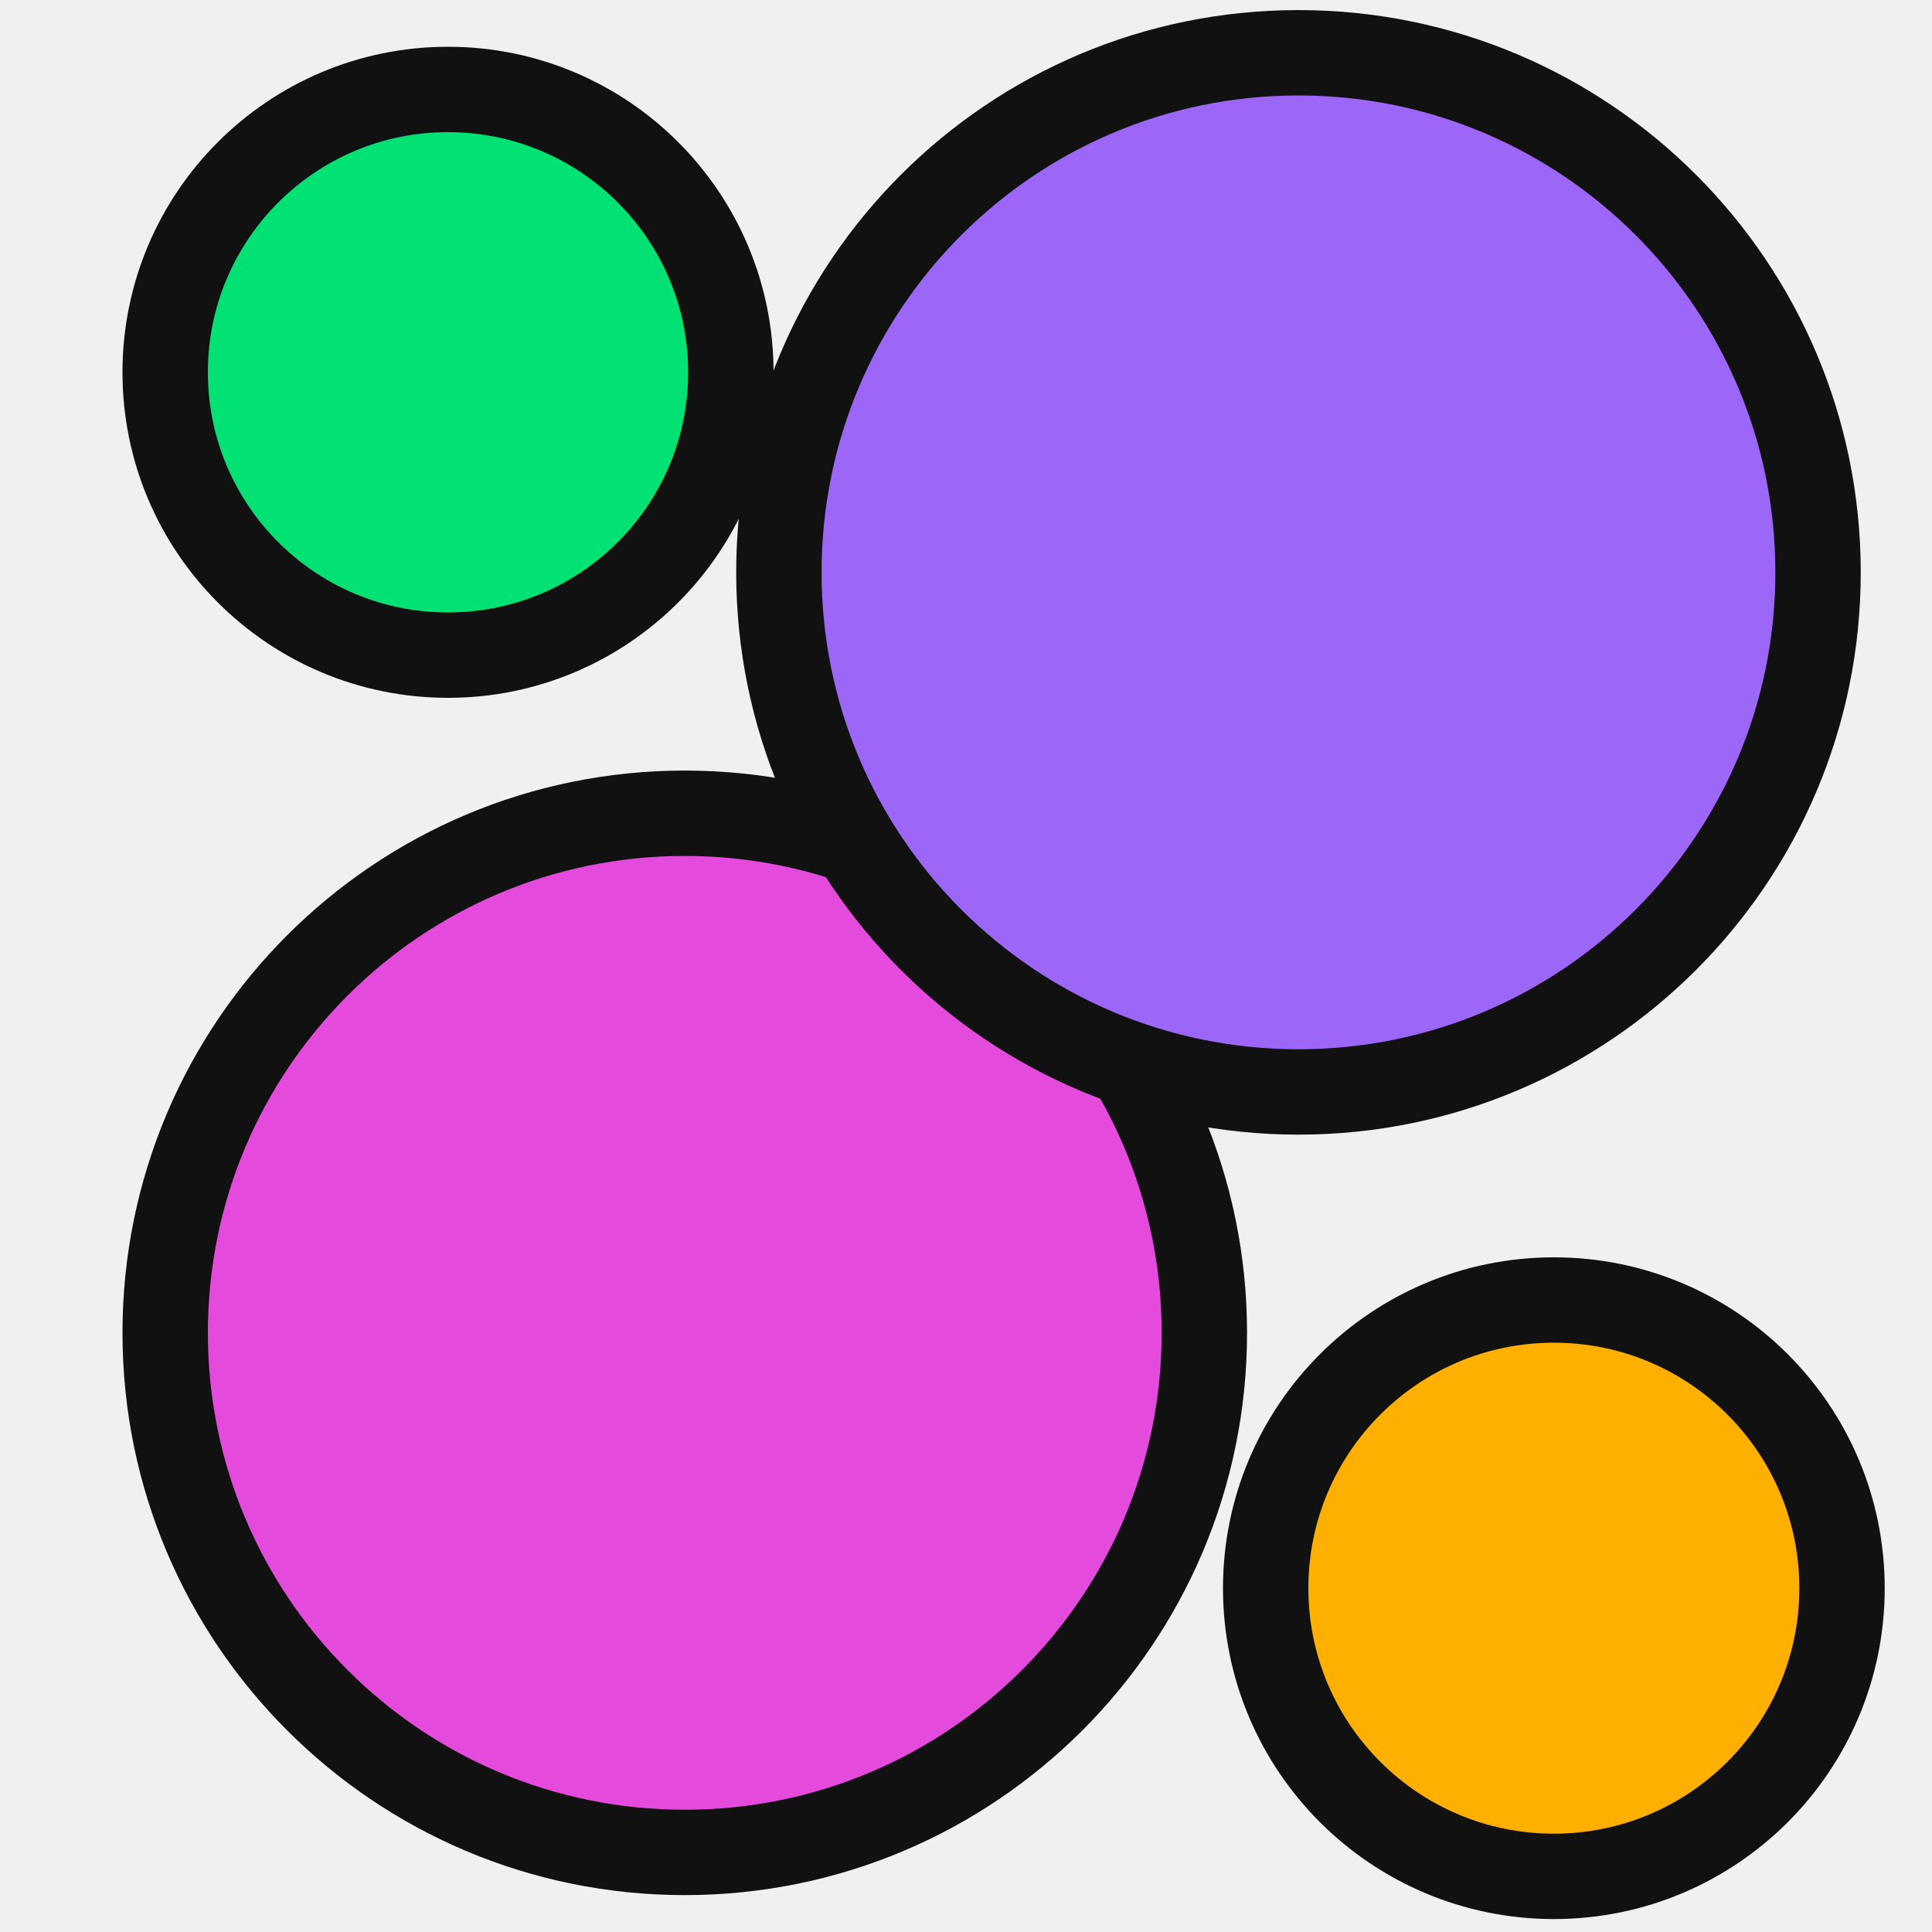
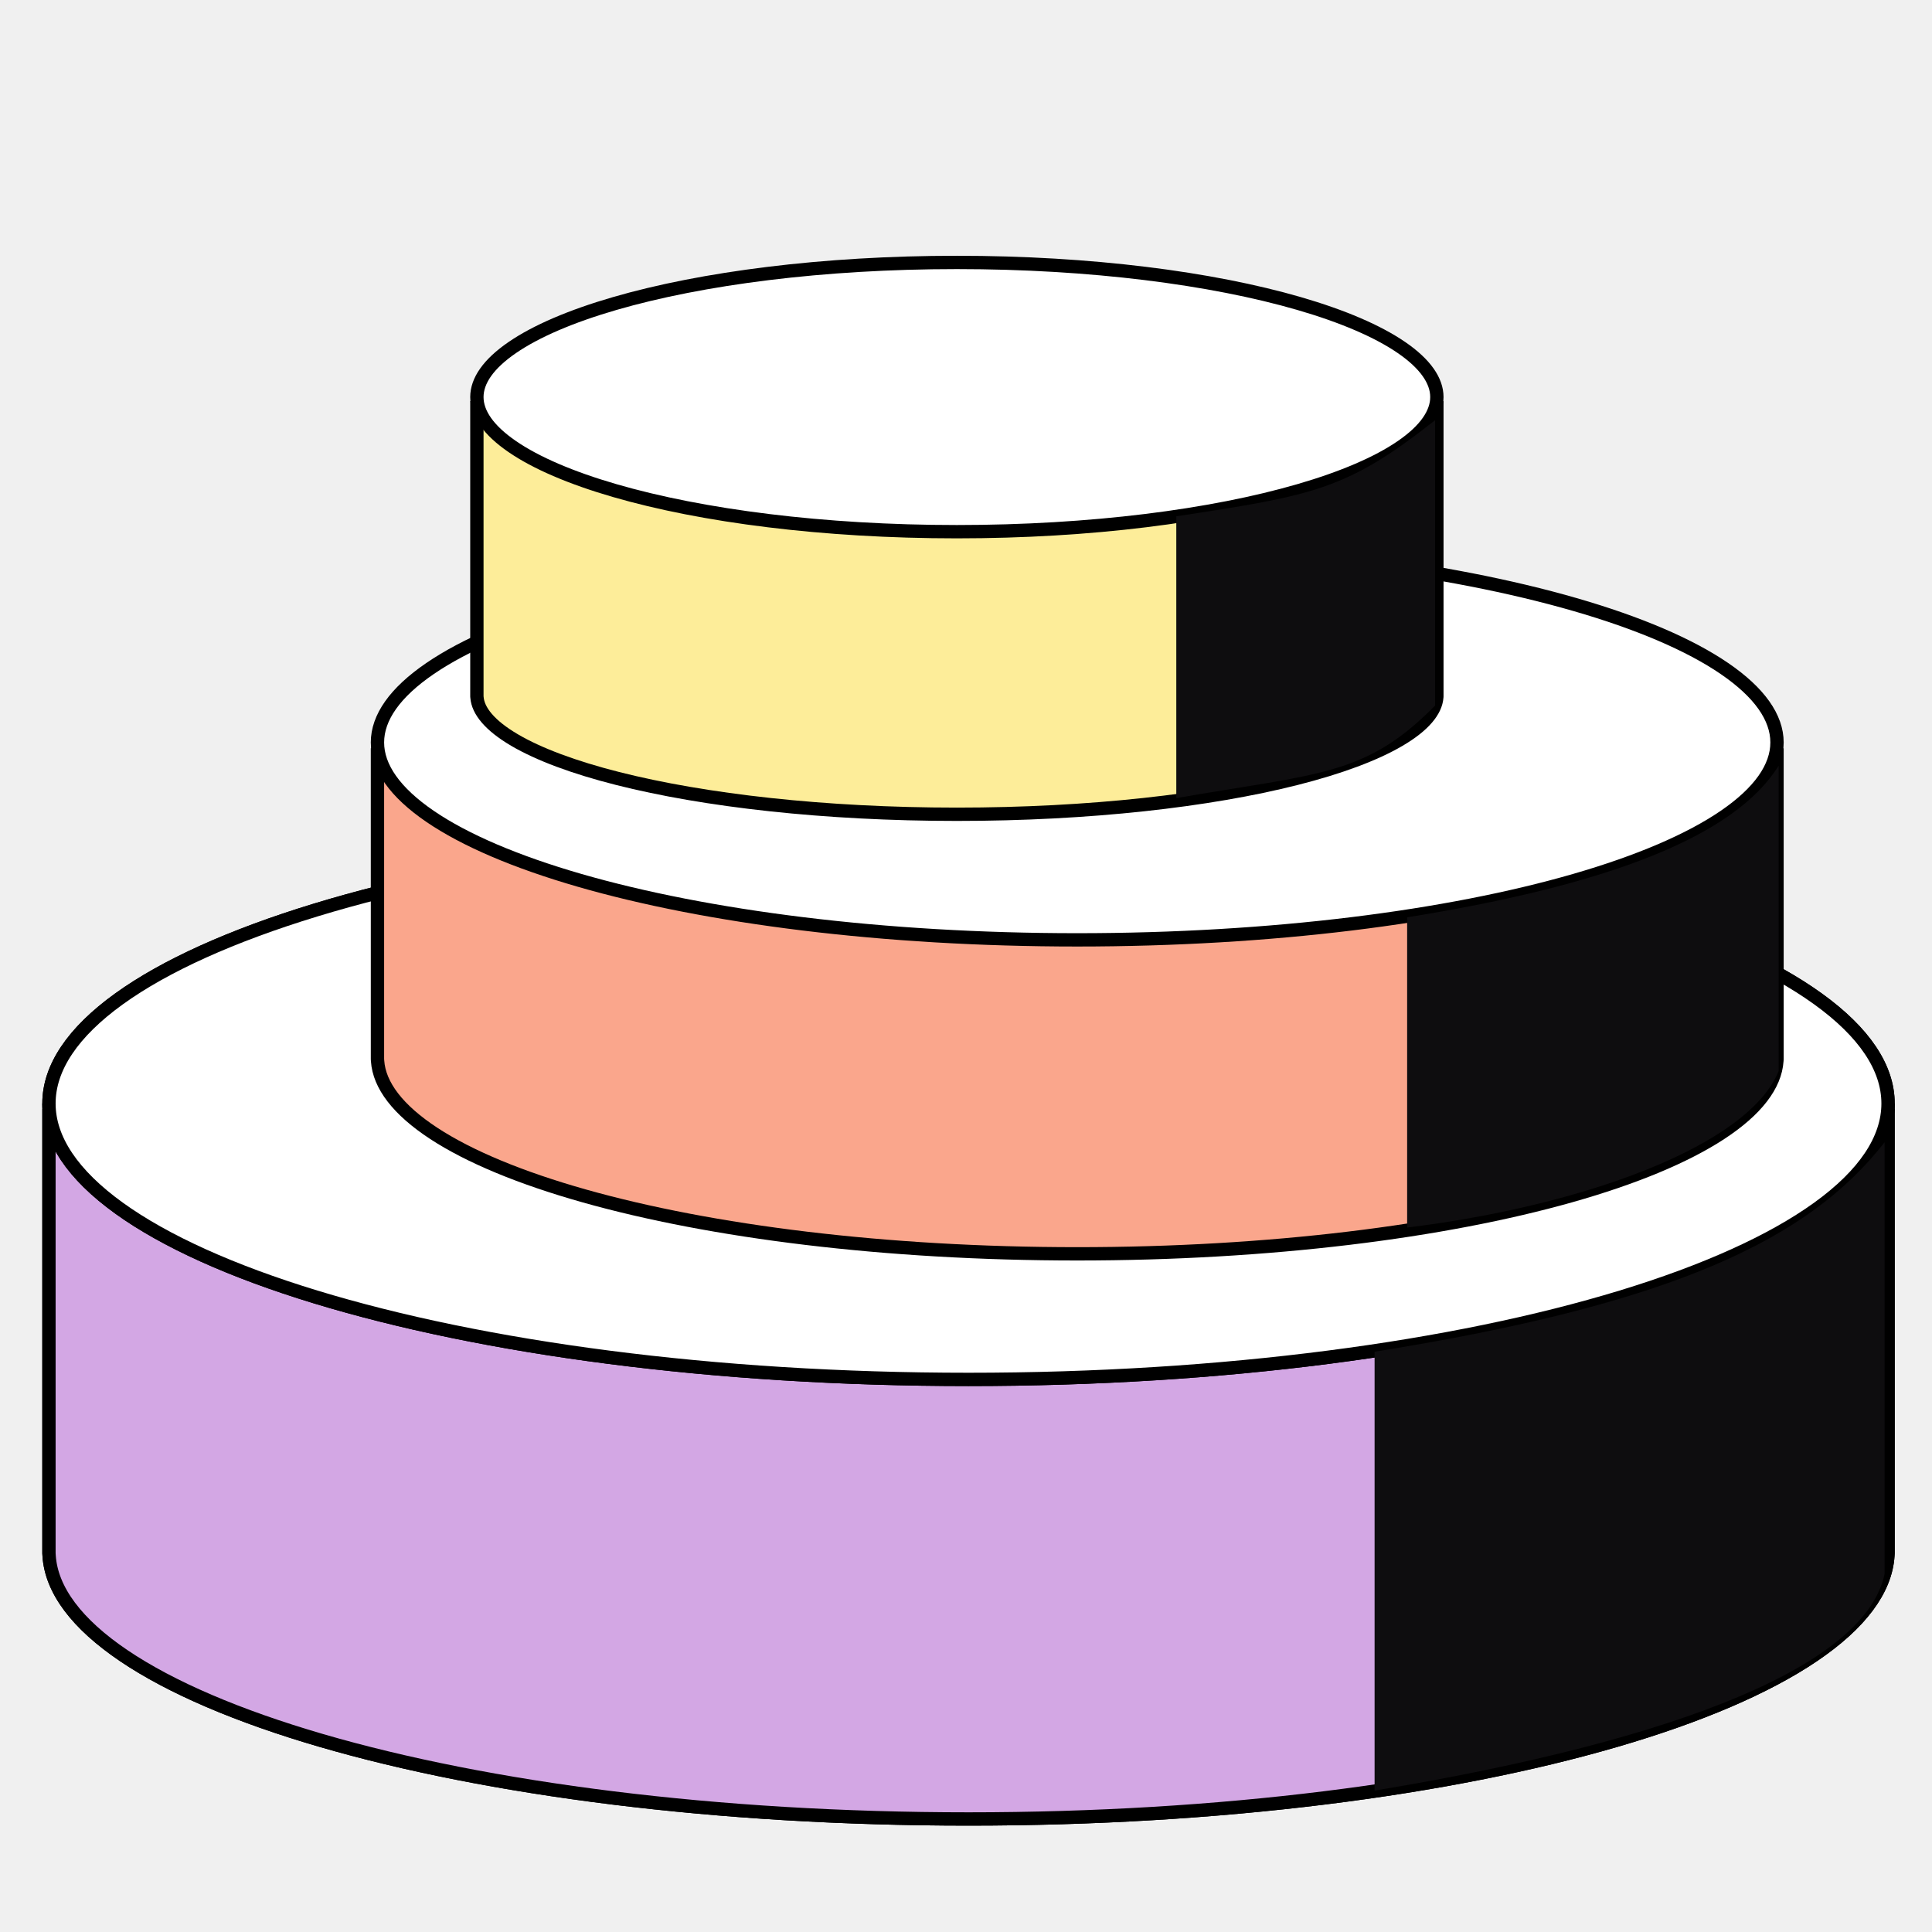
- <svg xmlns="http://www.w3.org/2000/svg" width="256" height="256" viewBox="-3 0 76 79" fill="none">
-   <circle cx="23.5" cy="54.5" r="21.246" fill="#E44BDC" stroke="#111111" stroke-width="3.491" />
-   <circle cx="48.595" cy="23.404" r="21.246" fill="#9C67F6" stroke="#111111" stroke-width="3.491" />
-   <path d="M59.038 76.725C65.546 76.725 70.821 71.45 70.821 64.942C70.821 58.434 65.546 53.158 59.038 53.158C52.53 53.158 47.254 58.434 47.254 64.942C47.254 71.45 52.53 76.725 59.038 76.725Z" fill="#FEB000" stroke="#111111" stroke-width="3.491" />
-   <path d="M13.82 26.789C20.207 26.789 25.385 21.611 25.385 15.224C25.385 8.836 20.207 3.658 13.82 3.658C7.432 3.658 2.254 8.836 2.254 15.224C2.254 21.611 7.432 26.789 13.82 26.789Z" fill="#02E173" stroke="#111111" stroke-width="3.491" />
+ <svg xmlns="http://www.w3.org/2000/svg" width="256" height="256" viewBox="0 -11 145 134" fill="none">
+   <path d="M3.686 100.262L3.674 100.076V66.82H141.702V100.076L141.69 100.262C141.524 102.83 139.62 105.376 136.078 107.767C132.552 110.148 127.498 112.308 121.252 114.128C108.767 117.766 91.622 120.017 72.688 120.017C53.754 120.017 36.609 117.766 24.124 114.128C17.878 112.308 12.824 110.148 9.298 107.767C5.756 105.376 3.852 102.83 3.686 100.262Z" fill="#000" stroke="#000" />
+   <path d="M3.686 100.262L3.674 100.076V67.218H141.702V100.076L141.69 100.262C141.524 102.83 139.62 105.376 136.078 107.767C132.552 110.148 127.498 112.308 121.252 114.128C108.767 117.766 91.622 120.017 72.688 120.017C53.754 120.017 36.609 117.766 24.124 114.128C17.878 112.308 12.824 110.148 9.298 107.767C5.756 105.376 3.852 102.83 3.686 100.262Z" fill="#D3A7E4" stroke="#000" />
+   <path d="M141.702 66.32C141.702 69.009 139.914 71.668 136.447 74.169C132.992 76.661 127.959 78.927 121.696 80.837C109.176 84.657 91.849 87.027 72.688 87.027C53.528 87.027 36.2 84.657 23.68 80.837C17.417 78.927 12.384 76.661 8.929 74.169C5.462 71.668 3.674 69.009 3.674 66.32C3.674 63.63 5.462 60.971 8.929 58.47C12.384 55.978 17.417 53.712 23.68 51.802C36.2 47.982 53.528 45.612 72.688 45.612C91.849 45.612 109.176 47.982 121.696 51.802C127.959 53.712 132.992 55.978 136.447 58.47C139.914 60.971 141.702 63.63 141.702 66.32Z" fill="white" stroke="#000" />
+   <path d="M141.702 66.32C141.702 69.009 139.914 71.668 136.447 74.169C132.992 76.661 127.959 78.927 121.696 80.837C109.176 84.657 91.849 87.027 72.688 87.027C53.528 87.027 36.2 84.657 23.68 80.837C17.417 78.927 12.384 76.661 8.929 74.169C5.462 71.668 3.674 69.009 3.674 66.32C3.674 63.63 5.462 60.971 8.929 58.47C12.384 55.978 17.417 53.712 23.68 51.802C36.2 47.982 53.528 45.612 72.688 45.612C91.849 45.612 109.176 47.982 121.696 51.802C127.959 53.712 132.992 55.978 136.447 58.47C139.914 60.971 141.702 63.63 141.702 66.32Z" fill="white" stroke="#000" />
+   <path d="M28.338 63.121L28.329 62.988L28.329 40.159H133.368L133.368 62.989L133.359 63.121C133.236 64.952 131.83 66.803 129.137 68.566C126.461 70.316 122.618 71.909 117.86 73.253C108.349 75.939 95.283 77.602 80.849 77.602C66.414 77.602 53.348 75.939 43.837 73.253C39.079 71.909 35.236 70.316 32.56 68.566C29.867 66.803 28.461 64.952 28.338 63.121Z" fill="#FAA68C" stroke="#000" />
+   <path d="M133.368 39.221C133.368 41.084 132.057 42.968 129.419 44.77C126.798 46.56 122.972 48.192 118.2 49.571C108.662 52.326 95.456 54.038 80.848 54.038C66.241 54.038 53.035 52.326 43.497 49.571C38.724 48.192 34.899 46.56 32.278 44.77C29.64 42.968 28.329 41.084 28.329 39.221C28.329 37.357 29.64 35.473 32.278 33.672C34.899 31.881 38.724 30.249 43.497 28.871C53.035 26.115 66.241 24.404 80.848 24.404C95.456 24.404 108.662 26.115 118.2 28.871C122.972 30.249 126.798 31.881 129.419 33.672C132.057 35.473 133.368 37.357 133.368 39.221Z" fill="white" stroke="#000" />
+   <path d="M35.797 35.83L35.791 35.756V14.105H107.84V35.756L107.835 35.83C107.759 36.849 106.873 37.951 105.016 39.041C103.19 40.114 100.557 41.096 97.283 41.926C90.744 43.584 81.753 44.612 71.816 44.612C61.879 44.612 52.888 43.584 46.348 41.926C43.075 41.096 40.442 40.114 38.615 39.041C36.759 37.951 35.873 36.849 35.797 35.83Z" fill="#FDED99" stroke="#000" />
+   <path d="M107.84 13.3C107.84 14.514 106.989 15.778 105.187 17.015C103.401 18.242 100.783 19.366 97.503 20.318C90.95 22.221 81.868 23.404 71.816 23.404C61.763 23.404 52.681 22.221 46.129 20.318C42.849 19.366 40.231 18.242 38.445 17.015C36.642 15.778 35.791 14.514 35.791 13.3C35.791 12.086 36.642 10.822 38.445 9.585C40.231 8.359 42.849 7.235 46.129 6.282C52.681 4.38 61.763 3.196 71.816 3.196C81.868 3.196 90.95 4.38 97.503 6.282C100.783 7.235 103.401 8.359 105.187 9.585C106.989 10.822 107.84 12.086 107.84 13.3Z" fill="white" stroke="#000" />
+   <path d="M105.608 75.63V52.345C120.684 49.93 130.192 46.284 133.491 40.965V63.884C131.199 69.542 118.695 74.023 105.608 75.63Z" fill="#0E0D0F" />
+   <path d="M103.166 117.887V84.948C125.45 81.391 135.73 76.571 141.441 69.228V101.629C140.03 108.373 126.394 114.039 103.166 117.887Z" fill="#0E0D0F" />
+   <path d="M88.283 43.4V22.25C98.652 20.674 101.096 20.25 107.707 15.037V36.452C102.517 41.738 99.027 41.53 88.283 43.4Z" fill="#0E0D0F" />
</svg>
